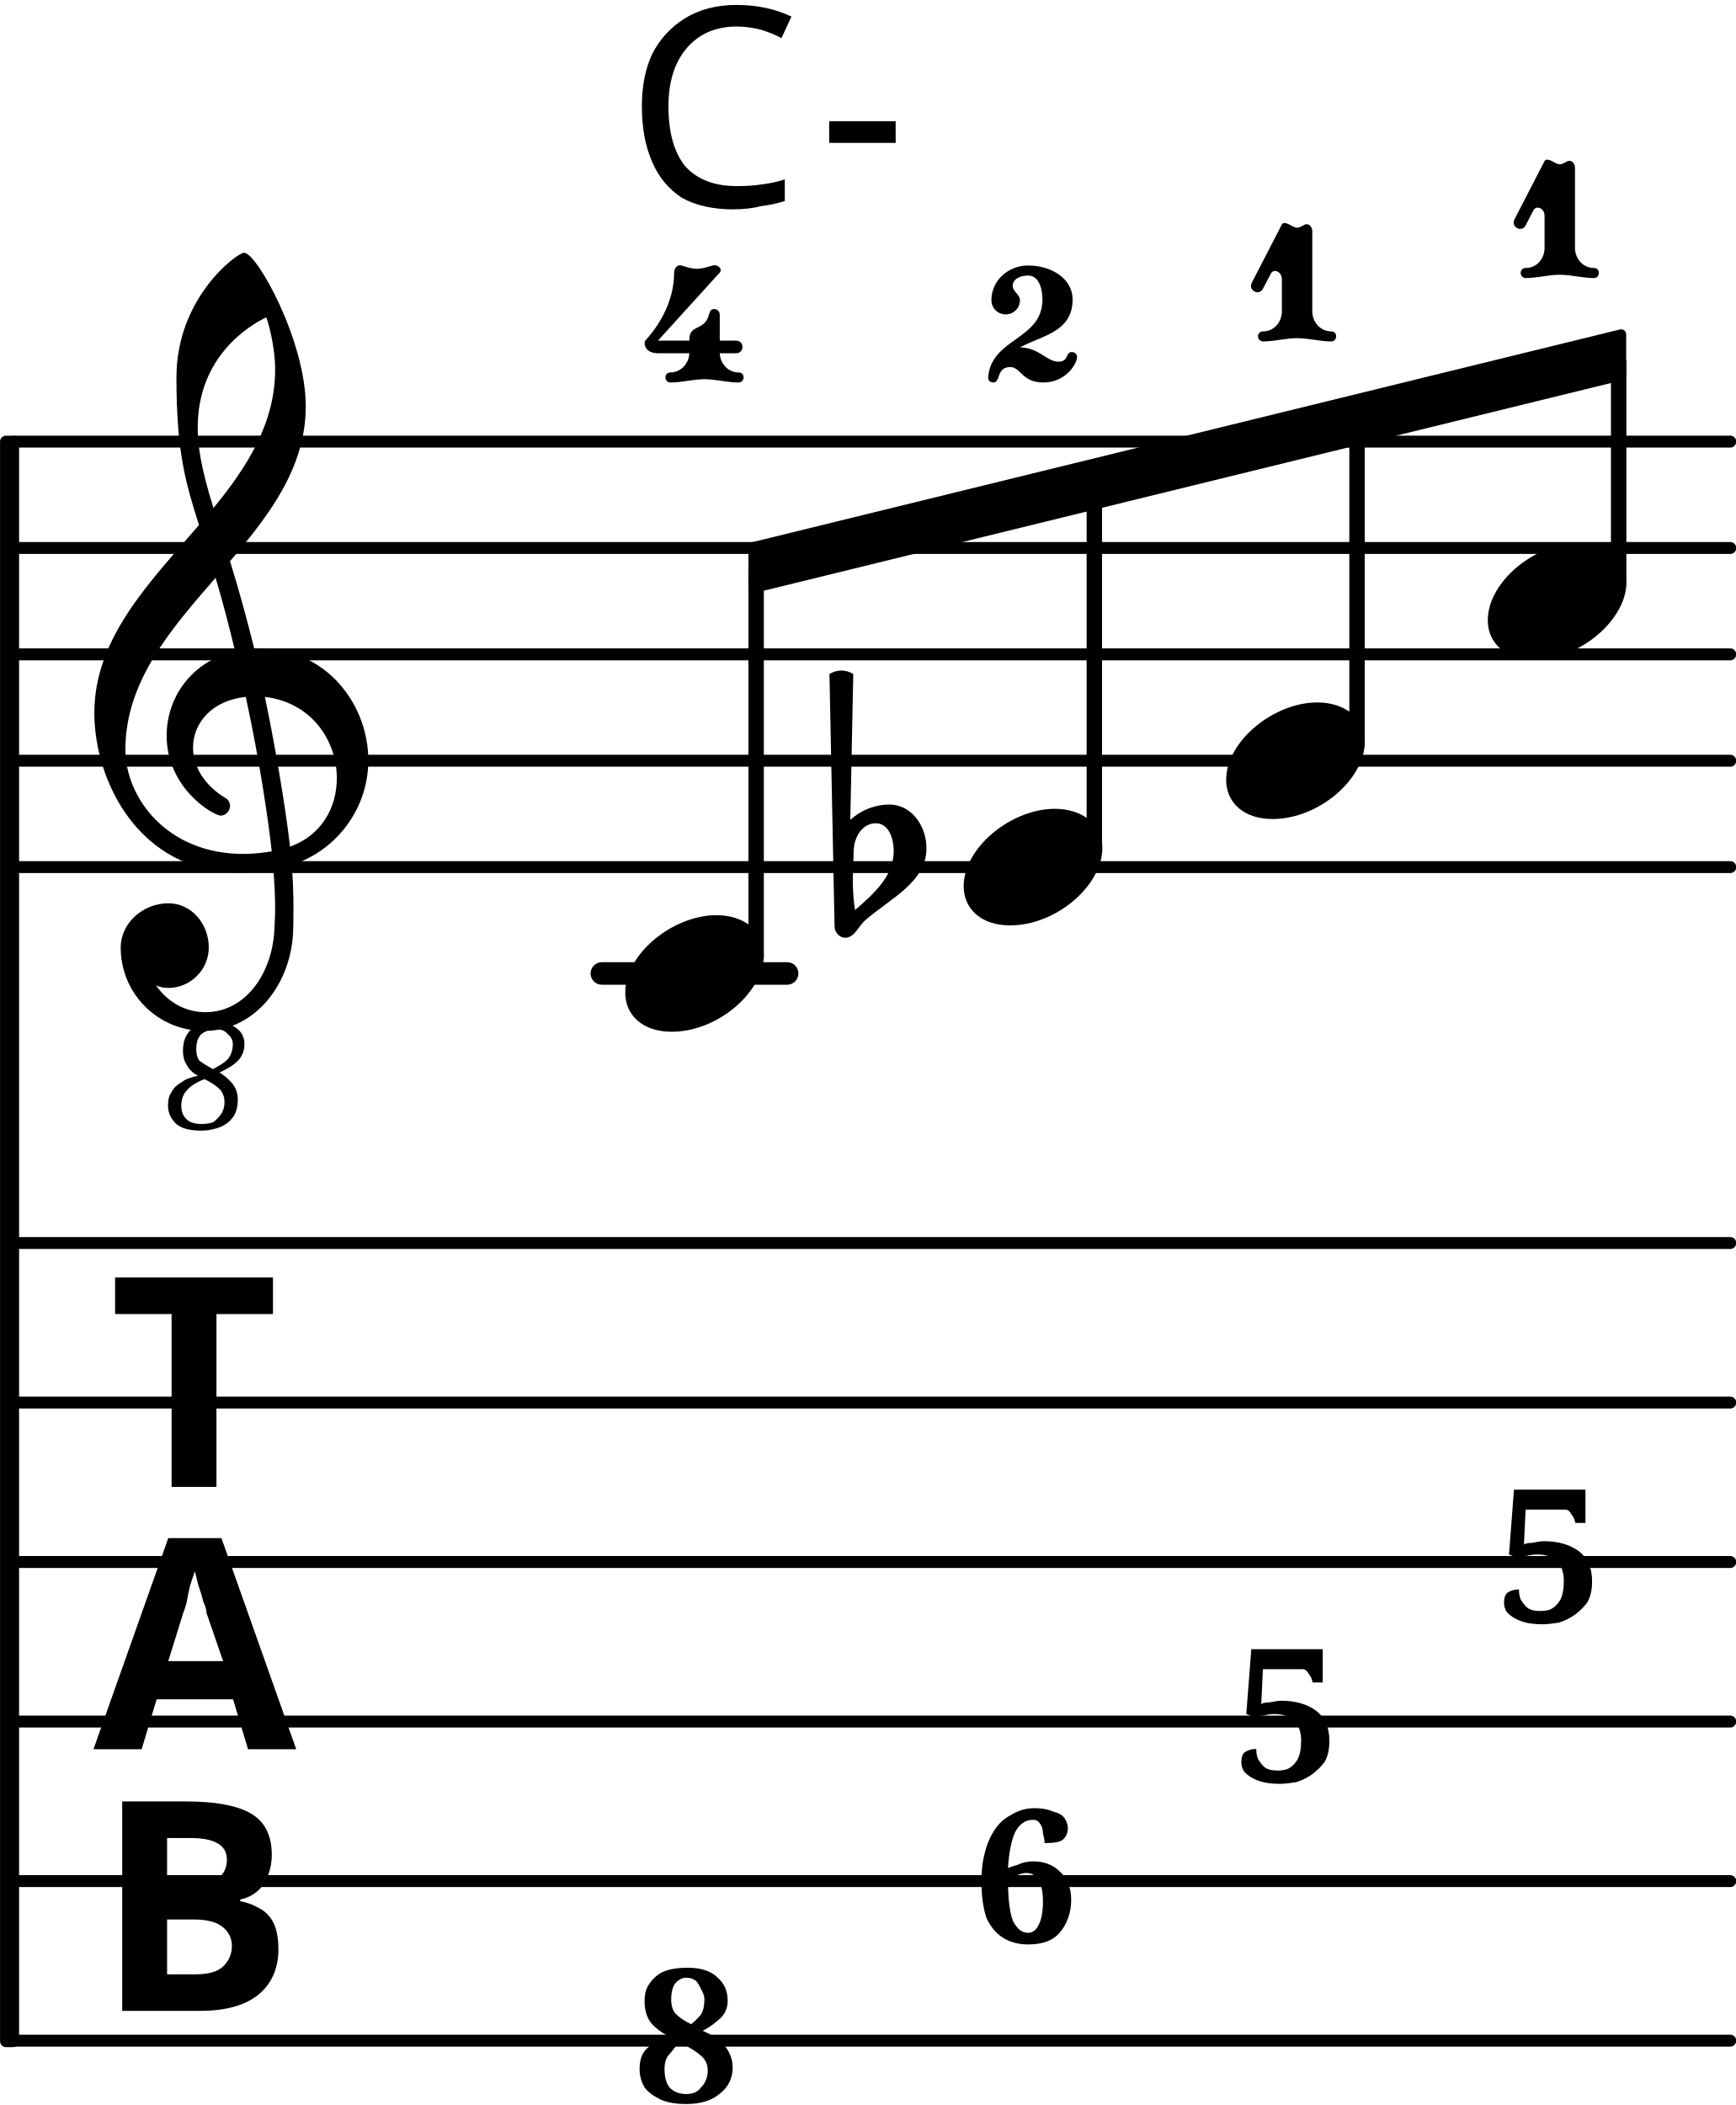
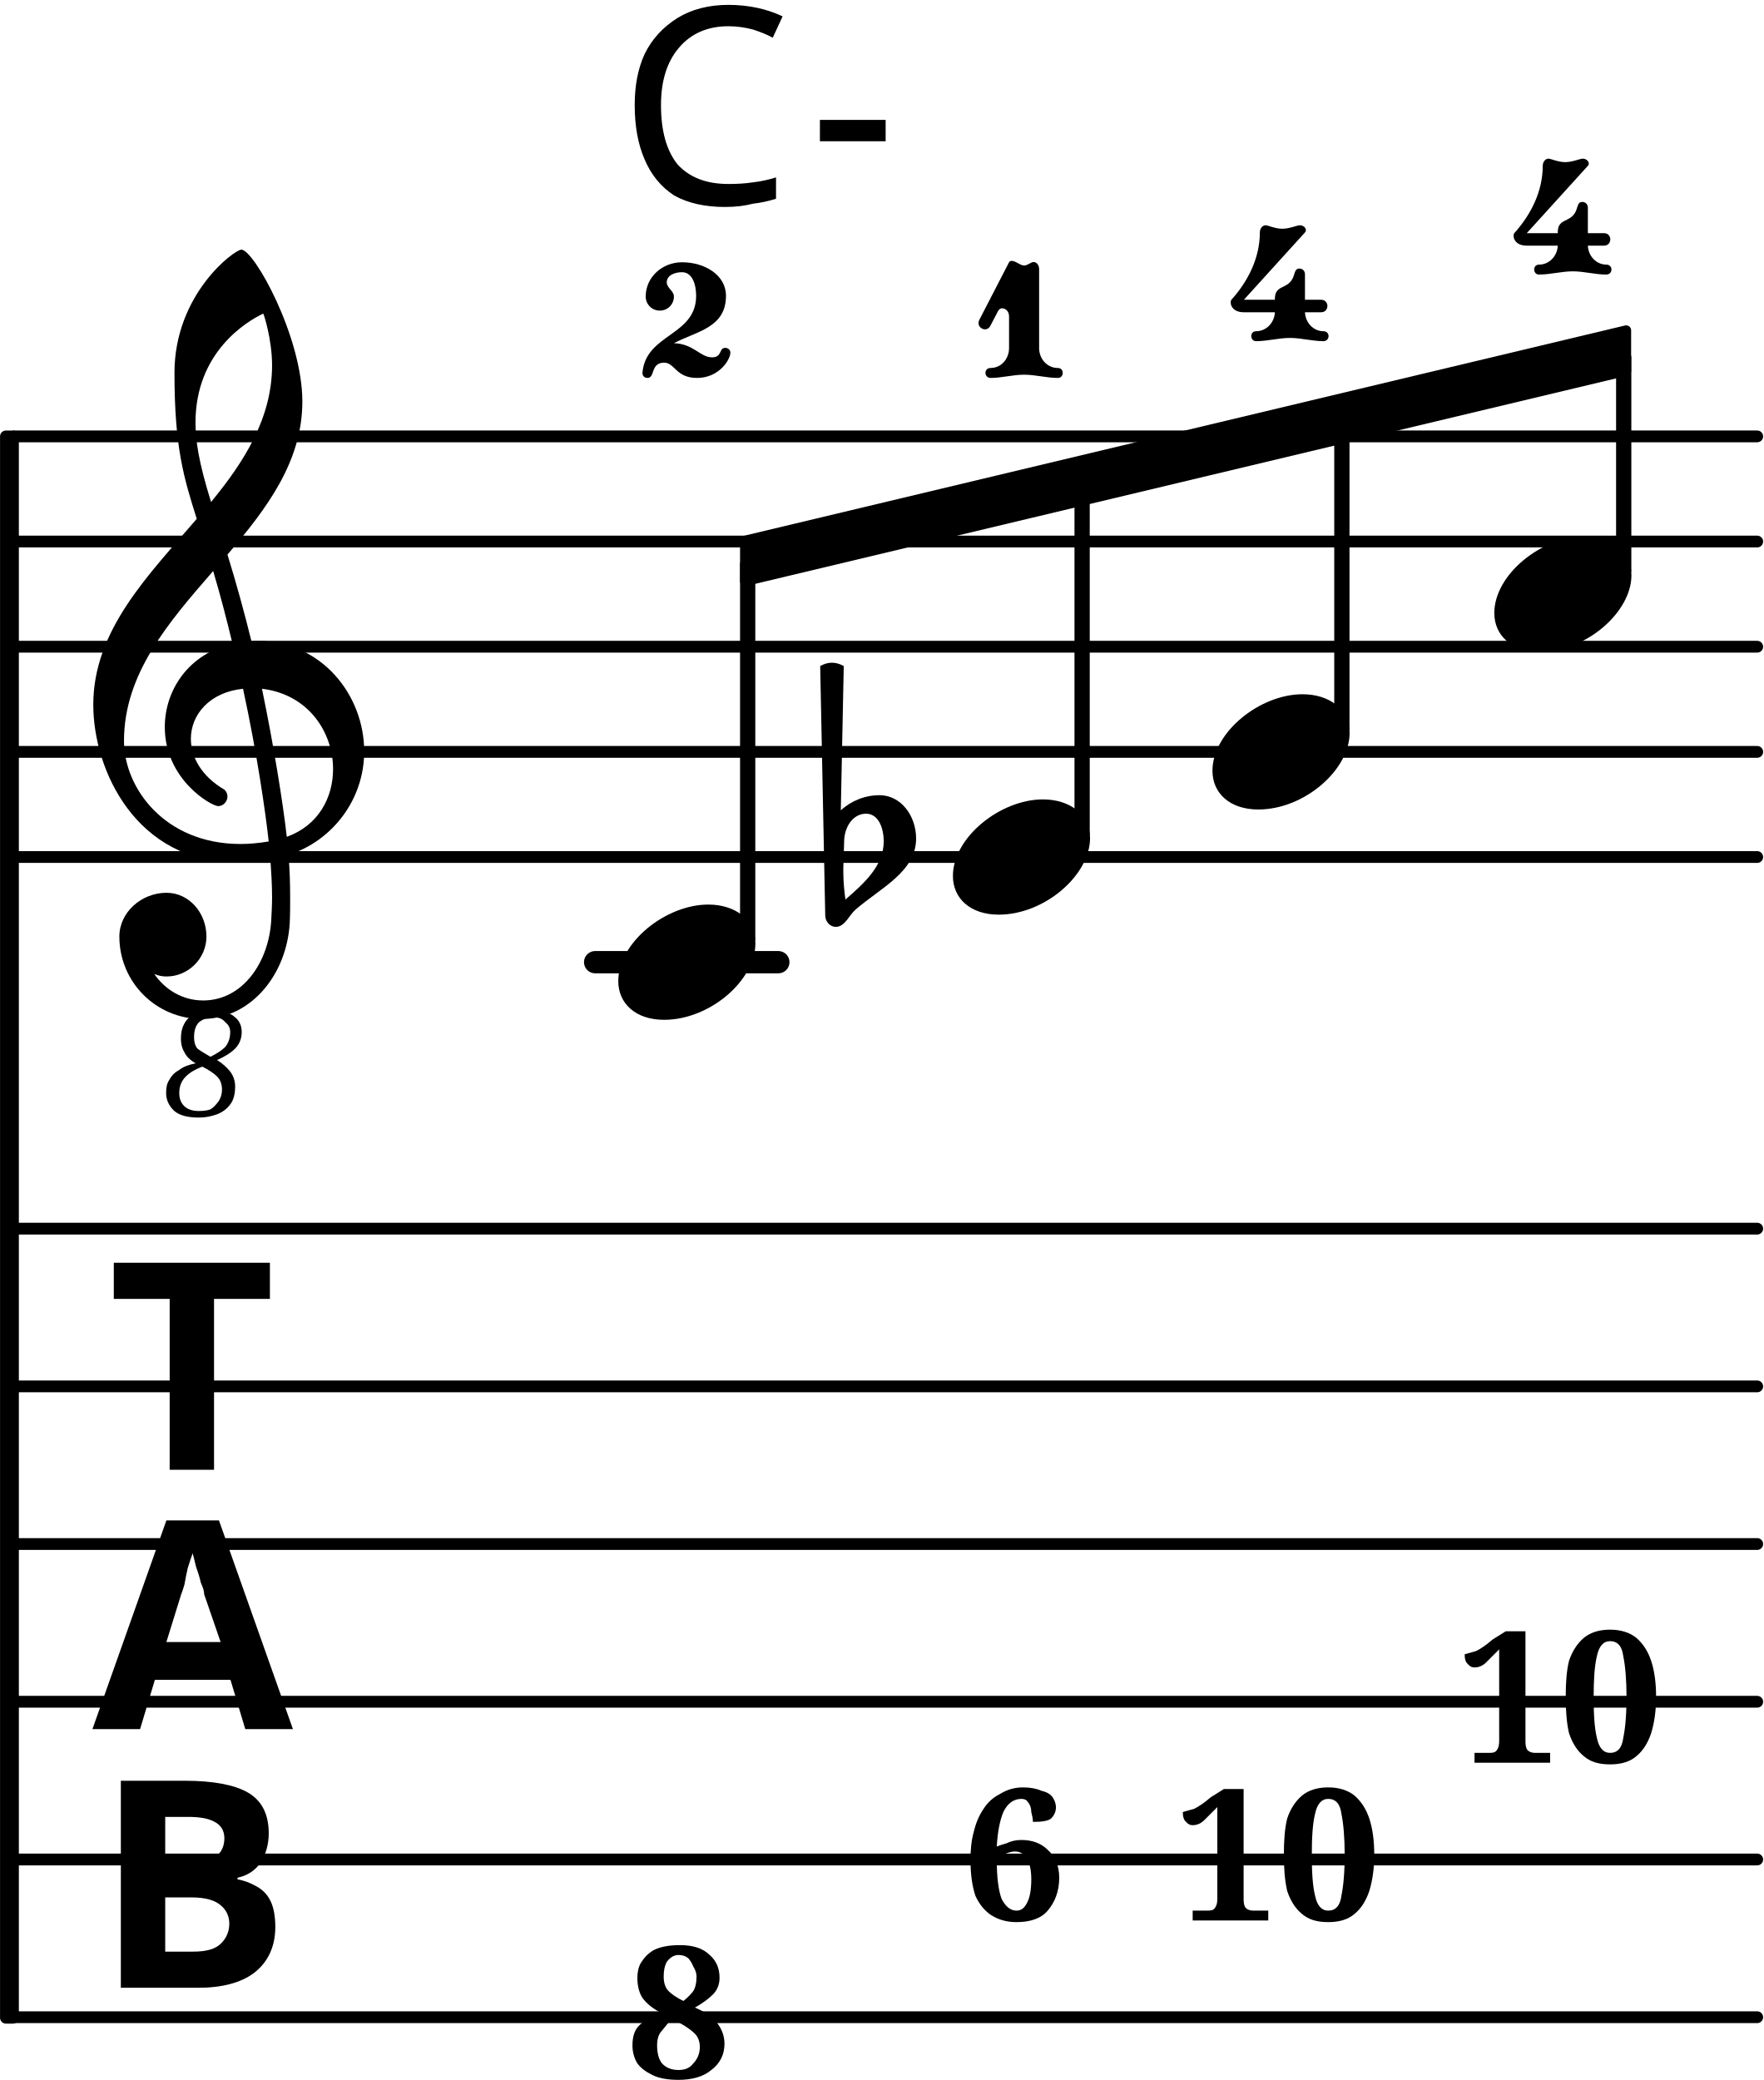
- <svg xmlns="http://www.w3.org/2000/svg" preserveAspectRatio="xMidYMid meet" viewBox="-0.079 -4.215 16.32 19.79">
+ <svg xmlns="http://www.w3.org/2000/svg" preserveAspectRatio="xMidYMid meet" viewBox="-0.079 -4.213 16.77 19.78">
  <g transform="translate(0, 4.937)">
    <rect x="5.474" y="-0.106" width="1.954" height="0.212" ry="0.106" fill="currentColor" />
  </g>
  <g transform="translate(0, 3.937)">
-     <line stroke-linejoin="round" stroke-linecap="round" stroke-width="0.112" stroke="currentColor" x1="0.056" y1="0" x2="16.19" y2="0" />
+     <line stroke-linejoin="round" stroke-linecap="round" stroke-width="0.112" stroke="currentColor" x1="0.056" y1="0" x2="16.63" y2="0" />
  </g>
  <g transform="translate(0, 2.937)">
-     <line stroke-linejoin="round" stroke-linecap="round" stroke-width="0.112" stroke="currentColor" x1="0.056" y1="0" x2="16.19" y2="0" />
+     <line stroke-linejoin="round" stroke-linecap="round" stroke-width="0.112" stroke="currentColor" x1="0.056" y1="0" x2="16.63" y2="0" />
  </g>
  <g transform="translate(0, 1.937)">
-     <line stroke-linejoin="round" stroke-linecap="round" stroke-width="0.112" stroke="currentColor" x1="0.056" y1="0" x2="16.19" y2="0" />
+     <line stroke-linejoin="round" stroke-linecap="round" stroke-width="0.112" stroke="currentColor" x1="0.056" y1="0" x2="16.63" y2="0" />
  </g>
  <g transform="translate(0, 0.9368)">
-     <line stroke-linejoin="round" stroke-linecap="round" stroke-width="0.112" stroke="currentColor" x1="0.056" y1="0" x2="16.19" y2="0" />
+     <line stroke-linejoin="round" stroke-linecap="round" stroke-width="0.112" stroke="currentColor" x1="0.056" y1="0" x2="16.63" y2="0" />
  </g>
  <g transform="translate(0, -0.0632)">
-     <line stroke-linejoin="round" stroke-linecap="round" stroke-width="0.112" stroke="currentColor" x1="0.056" y1="0" x2="16.19" y2="0" />
+     <line stroke-linejoin="round" stroke-linecap="round" stroke-width="0.112" stroke="currentColor" x1="0.056" y1="0" x2="16.63" y2="0" />
  </g>
  <g transform="translate(0, 14.97)">
-     <line stroke-linejoin="round" stroke-linecap="round" stroke-width="0.112" stroke="currentColor" x1="0.056" y1="0" x2="16.19" y2="0" />
+     <line stroke-linejoin="round" stroke-linecap="round" stroke-width="0.112" stroke="currentColor" x1="0.056" y1="0" x2="16.63" y2="0" />
  </g>
  <g transform="translate(0, 13.47)">
-     <line stroke-linejoin="round" stroke-linecap="round" stroke-width="0.112" stroke="currentColor" x1="0.056" y1="0" x2="16.19" y2="0" />
+     <line stroke-linejoin="round" stroke-linecap="round" stroke-width="0.112" stroke="currentColor" x1="0.056" y1="0" x2="16.63" y2="0" />
  </g>
  <g transform="translate(0, 11.97)">
-     <line stroke-linejoin="round" stroke-linecap="round" stroke-width="0.112" stroke="currentColor" x1="0.056" y1="0" x2="16.19" y2="0" />
+     <line stroke-linejoin="round" stroke-linecap="round" stroke-width="0.112" stroke="currentColor" x1="0.056" y1="0" x2="16.63" y2="0" />
  </g>
  <g transform="translate(0, 10.47)">
-     <line stroke-linejoin="round" stroke-linecap="round" stroke-width="0.112" stroke="currentColor" x1="0.056" y1="0" x2="16.19" y2="0" />
+     <line stroke-linejoin="round" stroke-linecap="round" stroke-width="0.112" stroke="currentColor" x1="0.056" y1="0" x2="16.63" y2="0" />
  </g>
  <g transform="translate(0, 8.971)">
-     <line stroke-linejoin="round" stroke-linecap="round" stroke-width="0.112" stroke="currentColor" x1="0.056" y1="0" x2="16.19" y2="0" />
+     <line stroke-linejoin="round" stroke-linecap="round" stroke-width="0.112" stroke="currentColor" x1="0.056" y1="0" x2="16.63" y2="0" />
  </g>
  <g transform="translate(0, 7.471)">
-     <line stroke-linejoin="round" stroke-linecap="round" stroke-width="0.112" stroke="currentColor" x1="0.056" y1="0" x2="16.19" y2="0" />
+     <line stroke-linejoin="round" stroke-linecap="round" stroke-width="0.112" stroke="currentColor" x1="0.056" y1="0" x2="16.63" y2="0" />
  </g>
-   <g transform="translate(5.8, -2.278)">
+   <g transform="translate(5.8, -2.276)">
    <text font-family="sans" font-size="2.616" text-anchor="start" fill="currentColor">
      <tspan>C</tspan>
    </text>
  </g>
-   <g transform="translate(7.608, -2.278)">
+   <g transform="translate(7.608, -2.276)">
    <text font-family="sans" font-size="2.616" text-anchor="start" fill="currentColor">
      <tspan>-</tspan>
    </text>
  </g>
  <g transform="translate(5.8, 4.937)">
    <path transform="scale(0.004, -0.004)" d="M0 -45c0 92 113 182 214 182c64 0 112 -36 112 -92c0 -88 -108 -182 -217 -182c-68 0 -109 39 -109 92z" fill="currentColor" />
  </g>
-   <g transform="translate(5.989, -0.619)">
-     <path transform="scale(0.0022, -0.0022)" d="M148 501c10 0 41 -15 72 -15c32 0 63 15 76 15c15 0 26 -11 26 -21c0 -4 -1 -7 -4 -10l-264 -291h134v4c0 60 50 41 75 85c7 11 8 24 14 36c3 7 10 10 17 10c11 0 24 -8 24 -25v-110h70c18 0 27 -14 27 -27s-9 -27 -27 -27h-70c2 -45 36 -82 80 -82c14 0 22 -10 22 -21 s-8 -22 -22 -22c-49 0 -96 14 -145 14s-97 -14 -146 -14c-14 0 -21 11 -21 22s7 21 21 21c44 0 79 37 81 82h-134c-43 0 -57 25 -57 42c0 5 1 10 3 12c73 81 123 182 123 291c0 17 11 31 25 31z" fill="currentColor" />
+   <g transform="translate(6.03, -0.619)">
+     <path transform="scale(0.0022, -0.0022)" d="M94 66c-60 0 -39 -66 -72 -66c-11 0 -22 7 -22 21v2c15 169 232 158 232 332c0 50 -17 102 -61 102c-33 0 -66 -14 -66 -44c0 -24 31 -37 31 -61c0 -34 -27 -61 -61 -61s-61 27 -61 61c0 84 72 148 157 148c98 0 190 -55 190 -145c0 -140 -131 -154 -225 -205 c85 -2 113 -61 165 -61c45 0 28 41 57 41c11 0 22 -8 22 -21c0 -29 -48 -109 -144 -109c-92 0 -96 66 -142 66z" fill="currentColor" />
  </g>
  <g transform="translate(0.8, 2.937)">
    <path transform="scale(0.004, -0.004)" d="M265 -635h-5c-108 0 -196 87 -196 196c0 58 53 104 112 104c54 0 95 -48 95 -104c0 -52 -43 -95 -95 -95c-10 0 -20 2 -29 6c26 -38 68 -63 116 -63h3zM403 150c28 -135 50 -272 59 -352c75 27 110 93 110 161c0 88 -59 178 -169 191zM75 26c0 -112 97 -245 277 -245 c21 0 43 2 67 6c-7 65 -27 206 -61 363c-79 -8 -124 -61 -124 -119c0 -43 25 -89 80 -121c5 -5 7 -11 7 -16c0 -12 -10 -23 -22 -23c-16 0 -127 63 -127 188c0 89 58 175 161 198c-14 58 -29 116 -46 173c-106 -122 -212 -244 -212 -404zM354 1194c30 0 145 -207 145 -361 c0 -143 -85 -255 -178 -364c21 -68 40 -137 57 -206c4 0 8 1 12 1c156 0 256 -130 256 -263c0 -113 -74 -212 -180 -246c3 -34 4 -68 4 -102c0 -20 0 -40 -1 -60c-7 -120 -89 -225 -204 -228l1 44c93 2 153 92 159 190c1 19 2 37 2 56c0 30 -2 60 -4 90 c-28 -5 -54 -8 -79 -8c-240 0 -342 219 -342 375c0 177 130 307 246 442c-31 98 -53 170 -53 347c0 188 143 293 159 293zM427 919c0 62 -20 123 -21 123c-40 -19 -161 -92 -161 -259c0 -42 7 -93 37 -189c78 95 145 199 145 325z" fill="currentColor" />
  </g>
  <g transform="translate(1.485, 6.399)">
    <text font-family="serif" font-style="italic" font-size="1.386" text-anchor="start" fill="currentColor">
      <tspan>8</tspan>
    </text>
  </g>
  <g transform="translate(5.888, 15.55)">
    <text font-family="serif" font-weight="bold" font-size="1.746" text-anchor="start" fill="currentColor">
      <tspan>8</tspan>
    </text>
  </g>
  <g transform="translate(0.9406, 9.764)">
    <text font-family="sans" font-weight="bold" font-size="2.772" text-anchor="start" fill="currentColor">
      <tspan>T</tspan>
    </text>
  </g>
  <g transform="translate(0.8, 12.23)">
    <text font-family="sans" font-weight="bold" font-size="2.772" text-anchor="start" fill="currentColor">
      <tspan>A</tspan>
    </text>
  </g>
  <g transform="translate(0.8201, 14.69)">
    <text font-family="sans" font-weight="bold" font-size="2.772" text-anchor="start" fill="currentColor">
      <tspan>B</tspan>
    </text>
  </g>
  <g transform="translate(7.03, 1.937)">
    <rect x="-0.072" y="-0.833" width="0.145" height="3.654" ry="0.047" fill="currentColor" />
  </g>
  <g transform="translate(8.982, 3.937)">
    <path transform="scale(0.004, -0.004)" d="M0 -45c0 92 113 182 214 182c64 0 112 -36 112 -92c0 -88 -108 -182 -217 -182c-68 0 -109 39 -109 92z" fill="currentColor" />
  </g>
-   <g transform="translate(9.212, -0.619)">
-     <path transform="scale(0.0022, -0.0022)" d="M94 66c-60 0 -39 -66 -72 -66c-11 0 -22 7 -22 21v2c15 169 232 158 232 332c0 50 -17 102 -61 102c-33 0 -66 -14 -66 -44c0 -24 31 -37 31 -61c0 -34 -27 -61 -61 -61s-61 27 -61 61c0 84 72 148 157 148c98 0 190 -55 190 -145c0 -140 -131 -154 -225 -205 c85 -2 113 -61 165 -61c45 0 28 41 57 41c11 0 22 -8 22 -21c0 -29 -48 -109 -144 -109c-92 0 -96 66 -142 66z" fill="currentColor" />
+   <g transform="translate(9.232, -0.619)">
+     <path transform="scale(0.0022, -0.0022)" d="M194 486c16 0 29 15 41 15c13 0 24 -13 24 -31v-341c0 -47 35 -86 81 -86c14 0 21 -10 21 -21s-7 -22 -21 -22c-49 0 -97 14 -146 14s-96 -14 -145 -14c-14 0 -22 11 -22 22s8 21 22 21c46 0 80 39 80 86v137c0 23 -16 35 -30 35c-7 0 -13 -4 -17 -11l-34 -65 c-5 -10 -14 -15 -23 -15c-14 0 -28 12 -28 27c0 4 1 8 3 13l129 250c2 4 7 6 11 6c18 0 37 -20 54 -20z" fill="currentColor" />
  </g>
  <g transform="translate(9.071, 14.05)">
    <text font-family="serif" font-weight="bold" font-size="1.746" text-anchor="start" fill="currentColor">
      <tspan>6</tspan>
    </text>
  </g>
  <g transform="translate(10.21, 1.937)">
-     <rect x="-0.072" y="-1.605" width="0.145" height="3.425" ry="0.047" fill="currentColor" />
+     <rect x="-0.072" y="-1.584" width="0.145" height="3.405" ry="0.047" fill="currentColor" />
  </g>
  <g transform="translate(7.832, 3.937)">
    <path transform="scale(0.004, -0.004)" d="M29 39l-2 -64v-11c0 -22 2 -43 5 -65c44 38 91 80 91 138c0 33 -13 66 -42 66c-31 0 -51 -31 -52 -64zM-28 454c9 5 18 8 28 8s19 -3 28 -8l-7 -343c25 23 58 36 92 36c51 0 87 -49 87 -103c0 -79 -84 -117 -144 -169c-16 -14 -25 -41 -47 -41c-14 0 -25 13 -25 27z" fill="currentColor" />
  </g>
  <g transform="translate(-0.0786, 7.454)">
    <rect x="0" y="-7.573" width="0.179" height="15.15" ry="0.056" fill="currentColor" />
  </g>
  <g transform="translate(11.45, 2.937)">
    <path transform="scale(0.004, -0.004)" d="M0 -45c0 92 113 182 214 182c64 0 112 -36 112 -92c0 -88 -108 -182 -217 -182c-68 0 -109 39 -109 92z" fill="currentColor" />
  </g>
-   <g transform="translate(11.69, -1.005)">
-     <path transform="scale(0.0022, -0.0022)" d="M194 486c16 0 29 15 41 15c13 0 24 -13 24 -31v-341c0 -47 35 -86 81 -86c14 0 21 -10 21 -21s-7 -22 -21 -22c-49 0 -97 14 -146 14s-96 -14 -145 -14c-14 0 -22 11 -22 22s8 21 22 21c46 0 80 39 80 86v137c0 23 -16 35 -30 35c-7 0 -13 -4 -17 -11l-34 -65 c-5 -10 -14 -15 -23 -15c-14 0 -28 12 -28 27c0 4 1 8 3 13l129 250c2 4 7 6 11 6c18 0 37 -20 54 -20z" fill="currentColor" />
+   <g transform="translate(11.63, -0.9686)">
+     <path transform="scale(0.0022, -0.0022)" d="M148 501c10 0 41 -15 72 -15c32 0 63 15 76 15c15 0 26 -11 26 -21c0 -4 -1 -7 -4 -10l-264 -291h134v4c0 60 50 41 75 85c7 11 8 24 14 36c3 7 10 10 17 10c11 0 24 -8 24 -25v-110h70c18 0 27 -14 27 -27s-9 -27 -27 -27h-70c2 -45 36 -82 80 -82c14 0 22 -10 22 -21 s-8 -22 -22 -22c-49 0 -96 14 -145 14s-97 -14 -146 -14c-14 0 -21 11 -21 22s7 21 21 21c44 0 79 37 81 82h-134c-43 0 -57 25 -57 42c0 5 1 10 3 12c73 81 123 182 123 291c0 17 11 31 25 31z" fill="currentColor" />
  </g>
-   <g transform="translate(11.53, 12.54)">
+   <g transform="translate(11.09, 14.05)">
    <text font-family="serif" font-weight="bold" font-size="1.746" text-anchor="start" fill="currentColor">
-       <tspan>5</tspan>
+       <tspan>10</tspan>
    </text>
  </g>
  <g transform="translate(12.68, 1.937)">
-     <rect x="-0.072" y="-2.201" width="0.145" height="3.022" ry="0.047" fill="currentColor" />
+     <rect x="-0.072" y="-2.165" width="0.145" height="2.986" ry="0.047" fill="currentColor" />
  </g>
-   <g transform="translate(13.91, 1.437)">
+   <g transform="translate(14.13, 1.437)">
    <path transform="scale(0.004, -0.004)" d="M0 -45c0 92 113 182 214 182c64 0 112 -36 112 -92c0 -88 -108 -182 -217 -182c-68 0 -109 39 -109 92z" fill="currentColor" />
  </g>
-   <g transform="translate(14.16, -1.601)">
-     <path transform="scale(0.0022, -0.0022)" d="M194 486c16 0 29 15 41 15c13 0 24 -13 24 -31v-341c0 -47 35 -86 81 -86c14 0 21 -10 21 -21s-7 -22 -21 -22c-49 0 -97 14 -146 14s-96 -14 -145 -14c-14 0 -22 11 -22 22s8 21 22 21c46 0 80 39 80 86v137c0 23 -16 35 -30 35c-7 0 -13 -4 -17 -11l-34 -65 c-5 -10 -14 -15 -23 -15c-14 0 -28 12 -28 27c0 4 1 8 3 13l129 250c2 4 7 6 11 6c18 0 37 -20 54 -20z" fill="currentColor" />
+   <g transform="translate(14.32, -1.602)">
+     <path transform="scale(0.0022, -0.0022)" d="M148 501c10 0 41 -15 72 -15c32 0 63 15 76 15c15 0 26 -11 26 -21c0 -4 -1 -7 -4 -10l-264 -291h134v4c0 60 50 41 75 85c7 11 8 24 14 36c3 7 10 10 17 10c11 0 24 -8 24 -25v-110h70c18 0 27 -14 27 -27s-9 -27 -27 -27h-70c2 -45 36 -82 80 -82c14 0 22 -10 22 -21 s-8 -22 -22 -22c-49 0 -96 14 -145 14s-97 -14 -146 -14c-14 0 -21 11 -21 22s7 21 21 21c44 0 79 37 81 82h-134c-43 0 -57 25 -57 42c0 5 1 10 3 12c73 81 123 182 123 291c0 17 11 31 25 31z" fill="currentColor" />
  </g>
-   <g transform="translate(14, 11.04)">
+   <g transform="translate(13.77, 12.55)">
    <text font-family="serif" font-weight="bold" font-size="1.746" text-anchor="start" fill="currentColor">
-       <tspan>5</tspan>
+       <tspan>10</tspan>
    </text>
  </g>
-   <g transform="translate(15.14, 1.937)">
-     <rect x="-0.072" y="-2.798" width="0.145" height="2.119" ry="0.047" fill="currentColor" />
+   <g transform="translate(15.36, 1.937)">
+     <rect x="-0.072" y="-2.799" width="0.145" height="2.119" ry="0.047" fill="currentColor" />
  </g>
  <g transform="translate(6.958, 1.121)">
-     <polygon stroke-linejoin="round" stroke-linecap="round" stroke-width="0.094" fill="currentColor" stroke="currentColor" points="8.206 -2.193 8.206 -1.807 0.047 0.193 0.047 -0.193" />
+     <polygon stroke-linejoin="round" stroke-linecap="round" stroke-width="0.094" fill="currentColor" stroke="currentColor" points="8.426 -2.193 8.426 -1.807 0.047 0.193 0.047 -0.193" />
  </g>
</svg>
